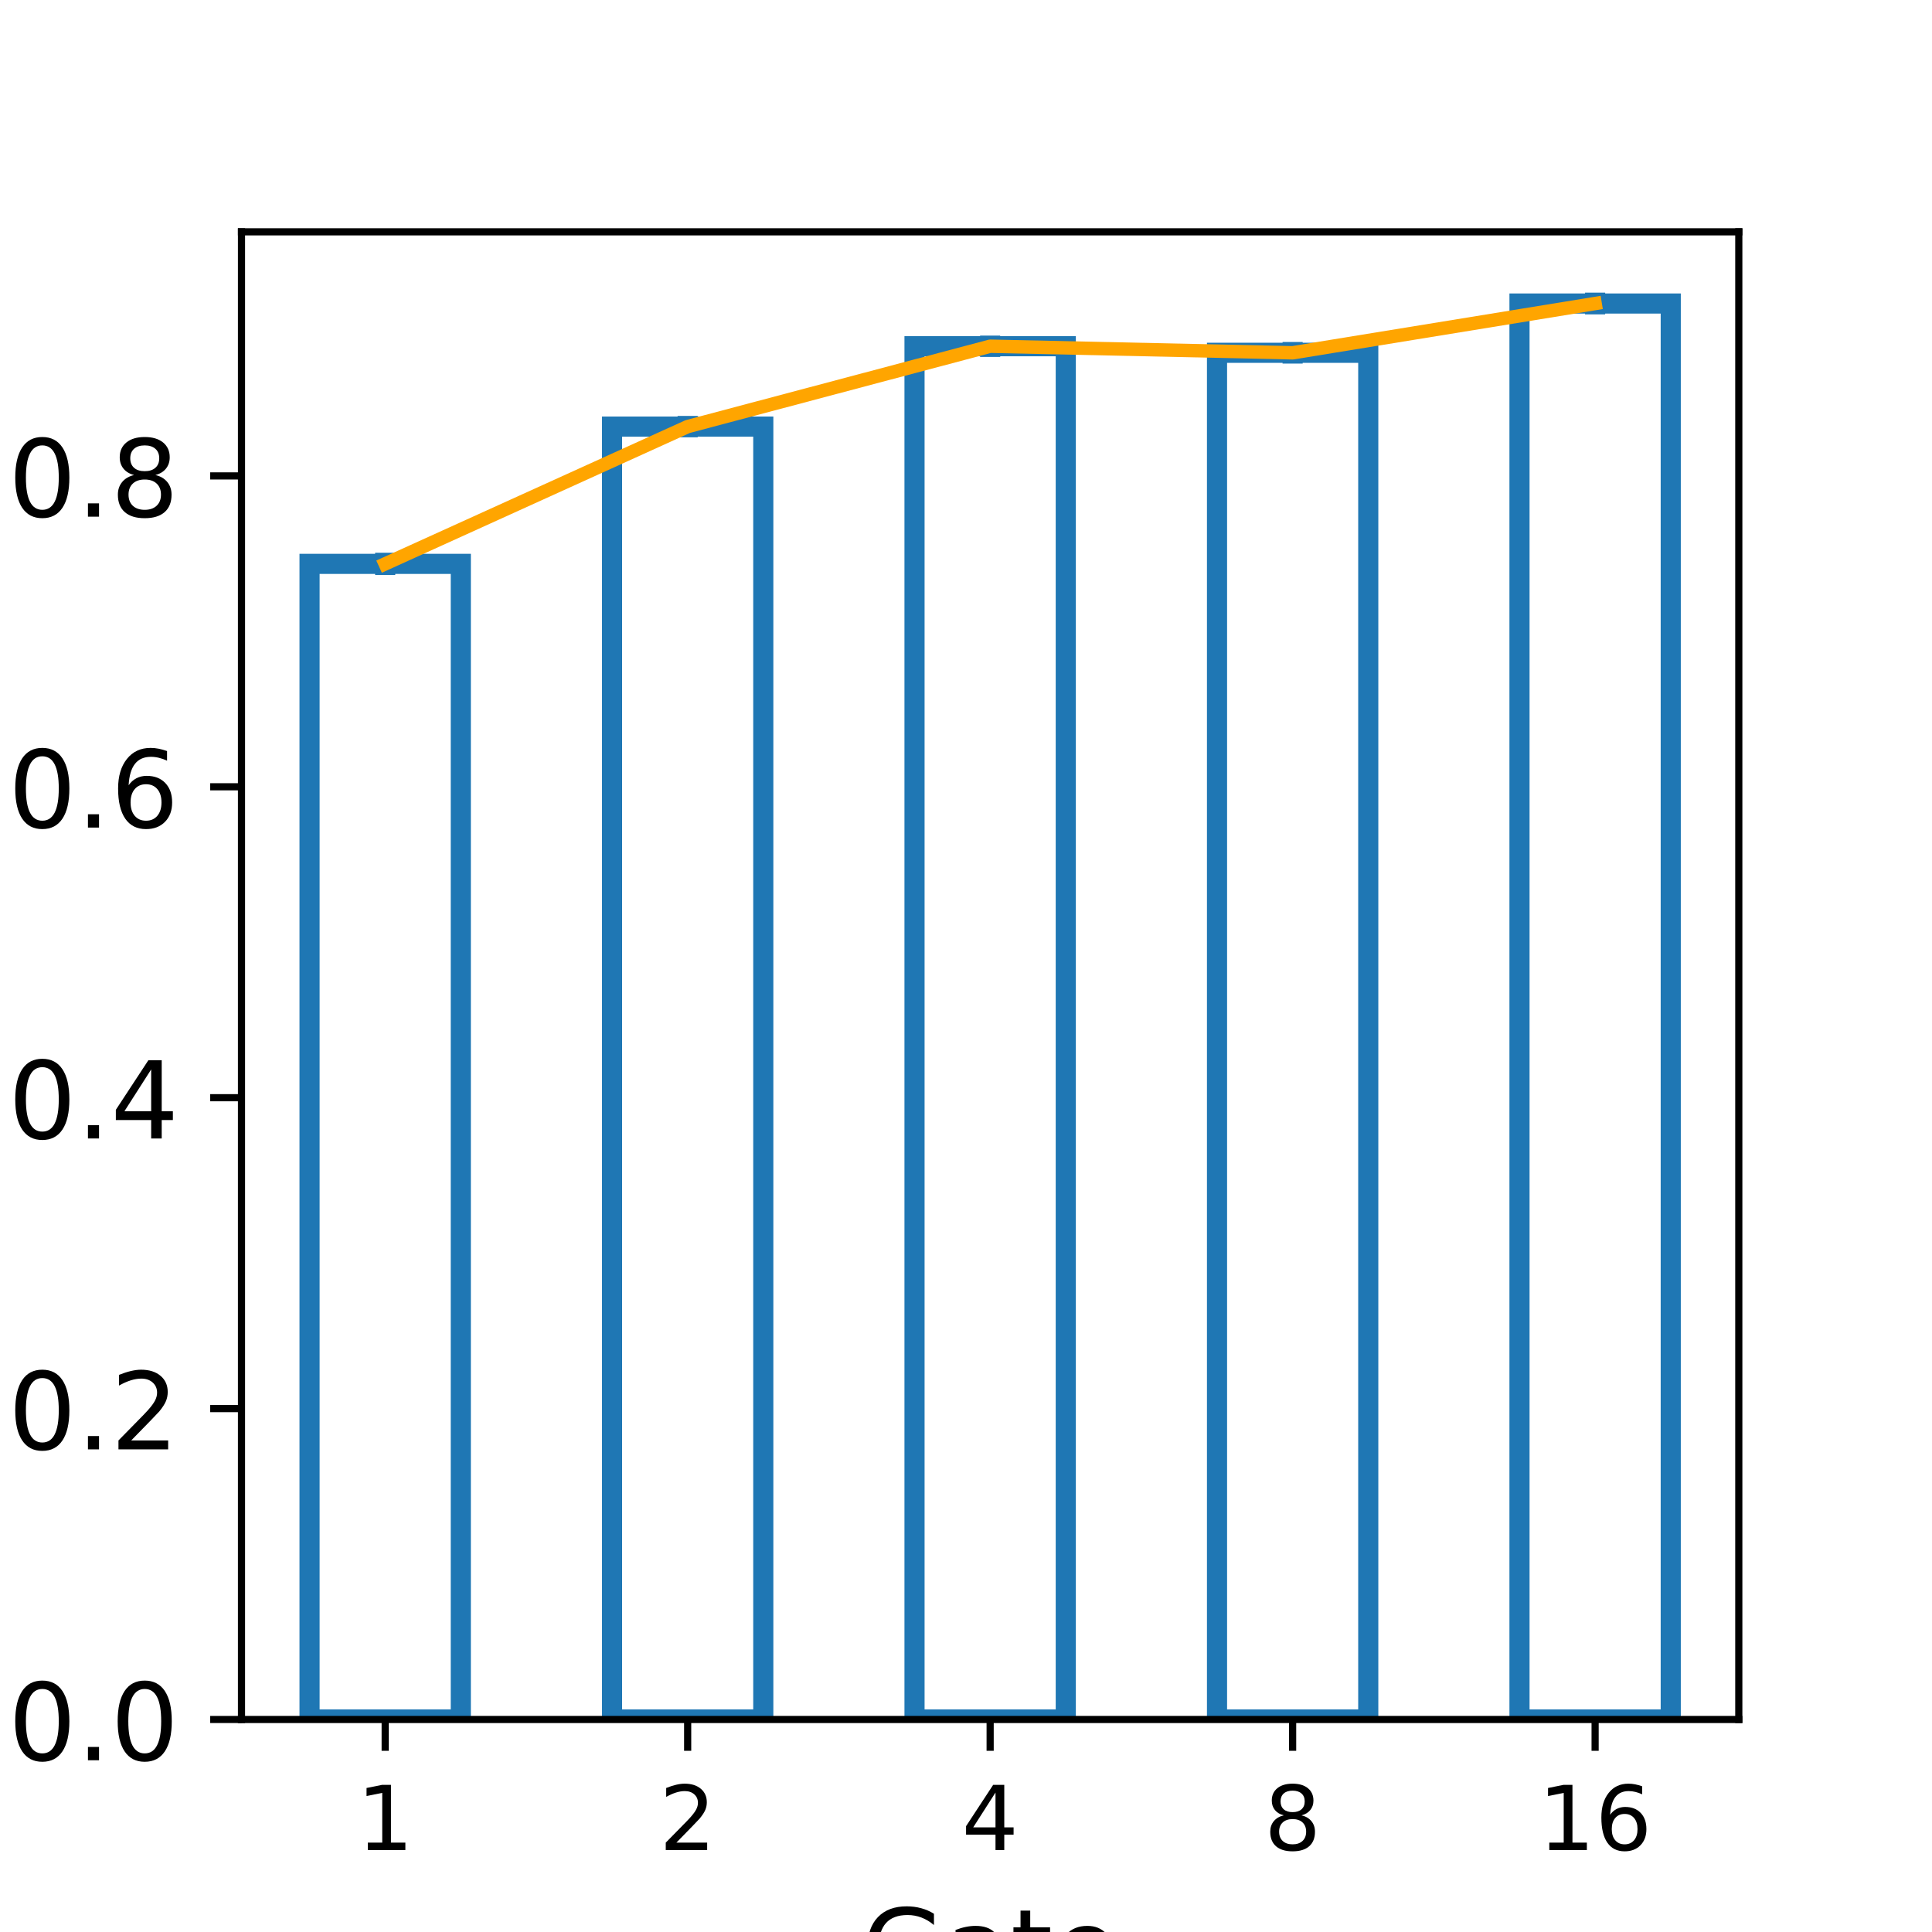
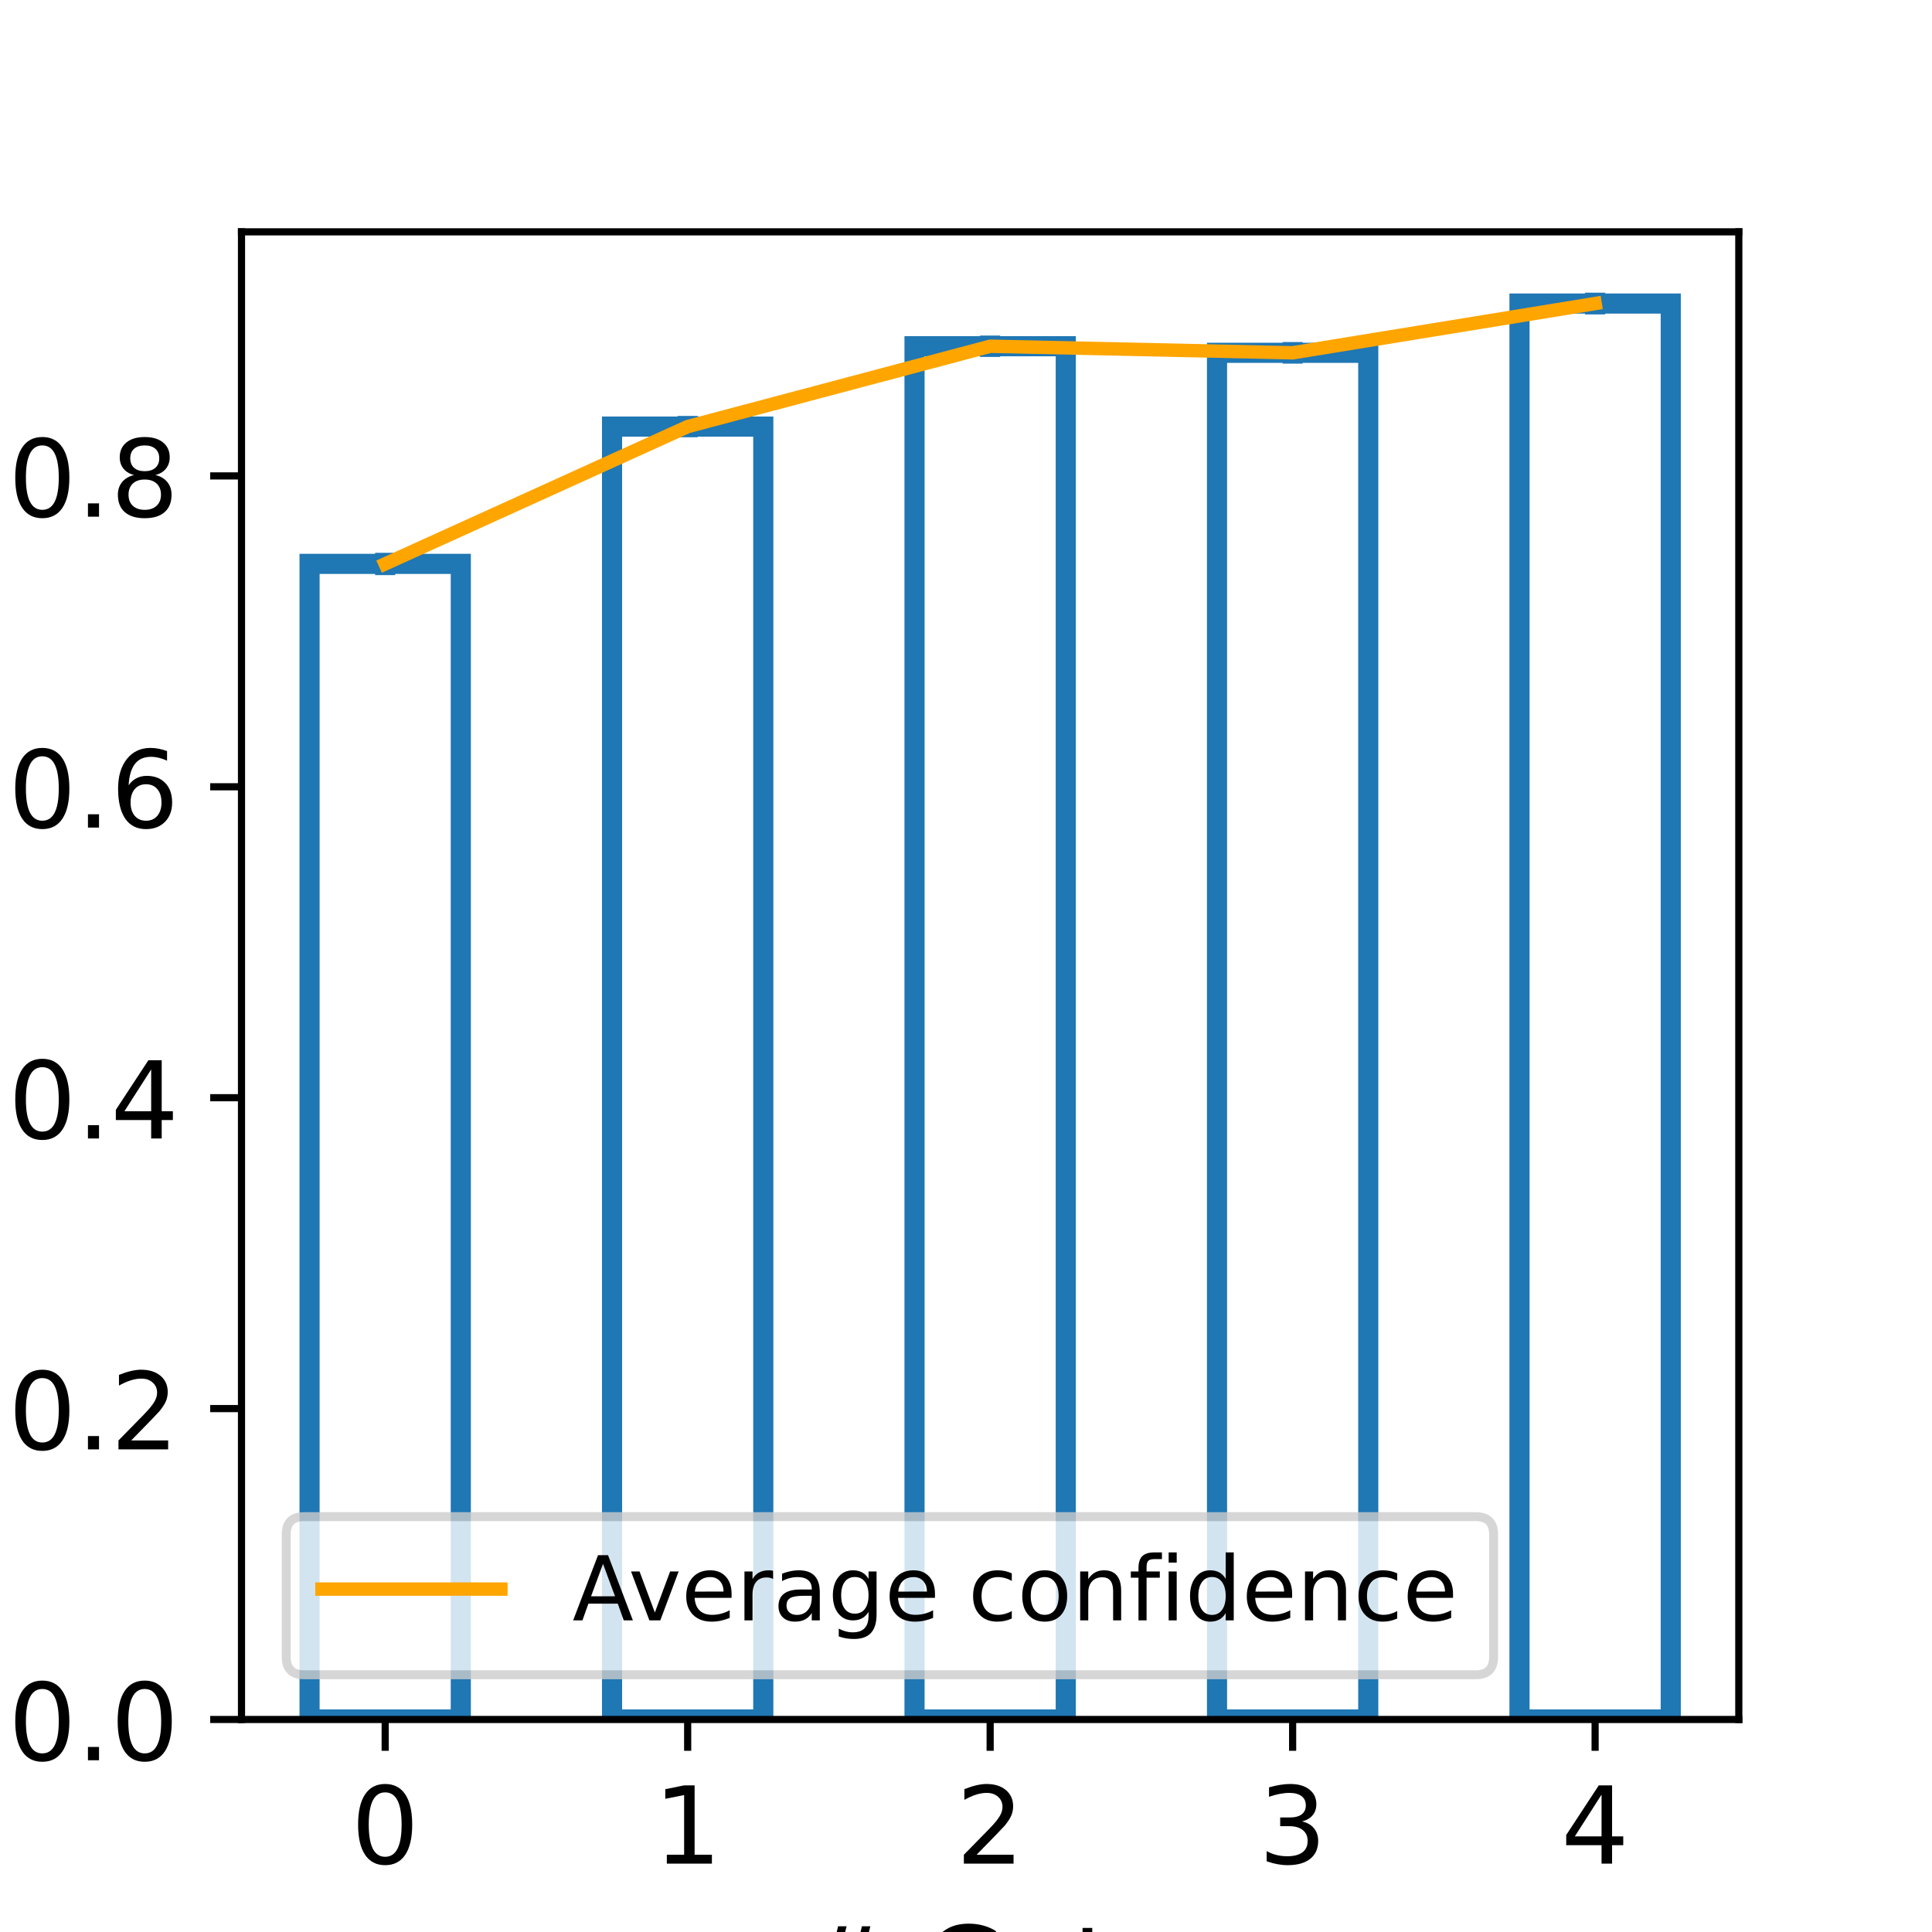
<svg xmlns="http://www.w3.org/2000/svg" xmlns:xlink="http://www.w3.org/1999/xlink" width="216pt" height="216pt" viewBox="0 0 216 216" version="1.1">
  <defs>
    <style type="text/css">*{stroke-linejoin: round; stroke-linecap: butt}</style>
  </defs>
  <g id="figure_1">
    <g id="patch_1">
      <path d="M 0 216  L 216 216  L 216 0  L 0 0  z " style="fill: #ffffff" />
    </g>
    <g id="axes_1">
      <g id="patch_2">
        <path d="M 27 192.24  L 194.4 192.24  L 194.4 25.92  L 27 25.92  z " style="fill: #ffffff" />
      </g>
      <g id="patch_3">
-         <path d="M 34.609 192.24  L 51.518 192.24  L 51.518 63.041  L 34.609 63.041  L 34.609 192.24  z " clip-path="url(#peb1f7ad42e)" style="fill: none; stroke: #1f77b4; stroke-width: 2.25; stroke-linejoin: miter" />
+         <path d="M 34.609 192.24  L 51.518 192.24  L 51.518 63.042  L 34.609 63.042  L 34.609 192.24  z " clip-path="url(#pdea6fc5666)" style="fill: none; stroke: #1f77b4; stroke-width: 2.25; stroke-linejoin: miter" />
      </g>
      <g id="patch_4">
-         <path d="M 68.427 192.24  L 85.336 192.24  L 85.336 47.693  L 68.427 47.693  L 68.427 192.24  z " clip-path="url(#peb1f7ad42e)" style="fill: none; stroke: #1f77b4; stroke-width: 2.25; stroke-linejoin: miter" />
+         <path d="M 68.427 192.24  L 85.336 192.24  L 85.336 47.694  L 68.427 47.694  L 68.427 192.24  z " clip-path="url(#pdea6fc5666)" style="fill: none; stroke: #1f77b4; stroke-width: 2.25; stroke-linejoin: miter" />
      </g>
      <g id="patch_5">
-         <path d="M 102.245 192.24  L 119.155 192.24  L 119.155 38.708  L 102.245 38.708  L 102.245 192.24  z " clip-path="url(#peb1f7ad42e)" style="fill: none; stroke: #1f77b4; stroke-width: 2.25; stroke-linejoin: miter" />
+         <path d="M 102.245 192.24  L 119.155 192.24  L 119.155 38.709  L 102.245 38.709  L 102.245 192.24  z " clip-path="url(#pdea6fc5666)" style="fill: none; stroke: #1f77b4; stroke-width: 2.25; stroke-linejoin: miter" />
      </g>
      <g id="patch_6">
-         <path d="M 136.064 192.24  L 152.973 192.24  L 152.973 39.443  L 136.064 39.443  L 136.064 192.24  z " clip-path="url(#peb1f7ad42e)" style="fill: none; stroke: #1f77b4; stroke-width: 2.25; stroke-linejoin: miter" />
+         <path d="M 136.064 192.24  L 152.973 192.24  L 152.973 39.444  L 136.064 39.444  L 136.064 192.24  z " clip-path="url(#pdea6fc5666)" style="fill: none; stroke: #1f77b4; stroke-width: 2.25; stroke-linejoin: miter" />
      </g>
      <g id="patch_7">
-         <path d="M 169.882 192.24  L 186.791 192.24  L 186.791 33.934  L 169.882 33.934  L 169.882 192.24  z " clip-path="url(#peb1f7ad42e)" style="fill: none; stroke: #1f77b4; stroke-width: 2.25; stroke-linejoin: miter" />
+         <path d="M 169.882 192.24  L 186.791 192.24  L 186.791 33.936  L 169.882 33.936  L 169.882 192.24  z " clip-path="url(#pdea6fc5666)" style="fill: none; stroke: #1f77b4; stroke-width: 2.25; stroke-linejoin: miter" />
      </g>
      <g id="PolyCollection_1">
        <defs>
-           <path id="m34c13ef5e3" d="M 43.064 -153.075  L 43.064 -152.841  L 76.882 -168.241  L 110.7 -177.221  L 144.518 -176.475  L 178.336 -181.976  L 178.336 -182.154  L 178.336 -182.154  L 144.518 -176.636  L 110.7 -177.355  L 76.882 -168.373  L 43.064 -153.075  z " style="stroke: #ffa500; stroke-opacity: 0.2" />
+           <path id="m531cecce0f" d="M 43.064 -153.077  L 43.064 -152.843  L 76.882 -168.244  L 110.7 -177.229  L 144.518 -176.476  L 178.336 -181.975  L 178.336 -182.16  L 178.336 -182.16  L 144.518 -176.638  L 110.7 -177.357  L 76.882 -168.377  L 43.064 -153.077  z " style="stroke: #ffa500; stroke-opacity: 0.2" />
        </defs>
-         <g clip-path="url(#peb1f7ad42e)">
-           <use xlink:href="#m34c13ef5e3" x="0" y="216" style="fill: #ffa500; fill-opacity: 0.2; stroke: #ffa500; stroke-opacity: 0.2" />
+         <g clip-path="url(#pdea6fc5666)">
+           <use xlink:href="#m531cecce0f" x="0" y="216" style="fill: #ffa500; fill-opacity: 0.2; stroke: #ffa500; stroke-opacity: 0.2" />
        </g>
      </g>
      <g id="matplotlib.axis_1">
        <g id="xtick_1">
          <g id="line2d_1">
            <defs>
-               <path id="m7b470f0c14" d="M 0 0  L 0 3.5  " style="stroke: #000000; stroke-width: 0.8" />
-             </defs>
-             <g>
-               <use xlink:href="#m7b470f0c14" x="43.064" y="192.24" style="stroke: #000000; stroke-width: 0.8" />
+               <path id="m704a038ce0" d="M 0 0  L 0 3.5  " style="stroke: #000000; stroke-width: 0.8" />
+             </defs>
+             <g>
+               <use xlink:href="#m704a038ce0" x="43.064" y="192.24" style="stroke: #000000; stroke-width: 0.8" />
            </g>
          </g>
          <g id="text_1">
-             <g transform="translate(39.88239 206.8384) scale(0.1 -0.1)">
-               <defs>
-                 <path id="DejaVuSans-31" d="M 794 531  L 1825 531  L 1825 4091  L 703 3866  L 703 4441  L 1819 4666  L 2450 4666  L 2450 531  L 3481 531  L 3481 0  L 794 0  L 794 531  z " transform="scale(0.015625)" />
-               </defs>
-               <use xlink:href="#DejaVuSans-31" />
+             <g transform="translate(39.24614 208.3581) scale(0.12 -0.12)">
+               <defs>
+                 <path id="DejaVuSans-30" d="M 2034 4250  Q 1547 4250 1301 3770  Q 1056 3291 1056 2328  Q 1056 1369 1301 889  Q 1547 409 2034 409  Q 2525 409 2770 889  Q 3016 1369 3016 2328  Q 3016 3291 2770 3770  Q 2525 4250 2034 4250  z M 2034 4750  Q 2819 4750 3233 4129  Q 3647 3509 3647 2328  Q 3647 1150 3233 529  Q 2819 -91 2034 -91  Q 1250 -91 836 529  Q 422 1150 422 2328  Q 422 3509 836 4129  Q 1250 4750 2034 4750  z " transform="scale(0.015625)" />
+               </defs>
+               <use xlink:href="#DejaVuSans-30" />
            </g>
          </g>
        </g>
        <g id="xtick_2">
          <g id="line2d_2">
            <g>
-               <use xlink:href="#m7b470f0c14" x="76.882" y="192.24" style="stroke: #000000; stroke-width: 0.8" />
+               <use xlink:href="#m704a038ce0" x="76.882" y="192.24" style="stroke: #000000; stroke-width: 0.8" />
            </g>
          </g>
          <g id="text_2">
-             <g transform="translate(73.70057 206.8384) scale(0.1 -0.1)">
-               <defs>
-                 <path id="DejaVuSans-32" d="M 1228 531  L 3431 531  L 3431 0  L 469 0  L 469 531  Q 828 903 1448 1529  Q 2069 2156 2228 2338  Q 2531 2678 2651 2914  Q 2772 3150 2772 3378  Q 2772 3750 2511 3984  Q 2250 4219 1831 4219  Q 1534 4219 1204 4116  Q 875 4013 500 3803  L 500 4441  Q 881 4594 1212 4672  Q 1544 4750 1819 4750  Q 2544 4750 2975 4387  Q 3406 4025 3406 3419  Q 3406 3131 3298 2873  Q 3191 2616 2906 2266  Q 2828 2175 2409 1742  Q 1991 1309 1228 531  z " transform="scale(0.015625)" />
-               </defs>
-               <use xlink:href="#DejaVuSans-32" />
+             <g transform="translate(73.06432 208.3581) scale(0.12 -0.12)">
+               <defs>
+                 <path id="DejaVuSans-31" d="M 794 531  L 1825 531  L 1825 4091  L 703 3866  L 703 4441  L 1819 4666  L 2450 4666  L 2450 531  L 3481 531  L 3481 0  L 794 0  L 794 531  z " transform="scale(0.015625)" />
+               </defs>
+               <use xlink:href="#DejaVuSans-31" />
            </g>
          </g>
        </g>
        <g id="xtick_3">
          <g id="line2d_3">
            <g>
-               <use xlink:href="#m7b470f0c14" x="110.7" y="192.24" style="stroke: #000000; stroke-width: 0.8" />
+               <use xlink:href="#m704a038ce0" x="110.7" y="192.24" style="stroke: #000000; stroke-width: 0.8" />
            </g>
          </g>
          <g id="text_3">
-             <g transform="translate(107.5187 206.8384) scale(0.1 -0.1)">
-               <defs>
-                 <path id="DejaVuSans-34" d="M 2419 4116  L 825 1625  L 2419 1625  L 2419 4116  z M 2253 4666  L 3047 4666  L 3047 1625  L 3713 1625  L 3713 1100  L 3047 1100  L 3047 0  L 2419 0  L 2419 1100  L 313 1100  L 313 1709  L 2253 4666  z " transform="scale(0.015625)" />
-               </defs>
-               <use xlink:href="#DejaVuSans-34" />
+             <g transform="translate(106.8825 208.3581) scale(0.12 -0.12)">
+               <defs>
+                 <path id="DejaVuSans-32" d="M 1228 531  L 3431 531  L 3431 0  L 469 0  L 469 531  Q 828 903 1448 1529  Q 2069 2156 2228 2338  Q 2531 2678 2651 2914  Q 2772 3150 2772 3378  Q 2772 3750 2511 3984  Q 2250 4219 1831 4219  Q 1534 4219 1204 4116  Q 875 4013 500 3803  L 500 4441  Q 881 4594 1212 4672  Q 1544 4750 1819 4750  Q 2544 4750 2975 4387  Q 3406 4025 3406 3419  Q 3406 3131 3298 2873  Q 3191 2616 2906 2266  Q 2828 2175 2409 1742  Q 1991 1309 1228 531  z " transform="scale(0.015625)" />
+               </defs>
+               <use xlink:href="#DejaVuSans-32" />
            </g>
          </g>
        </g>
        <g id="xtick_4">
          <g id="line2d_4">
            <g>
-               <use xlink:href="#m7b470f0c14" x="144.518" y="192.24" style="stroke: #000000; stroke-width: 0.8" />
+               <use xlink:href="#m704a038ce0" x="144.518" y="192.24" style="stroke: #000000; stroke-width: 0.8" />
            </g>
          </g>
          <g id="text_4">
-             <g transform="translate(141.3369 206.8384) scale(0.1 -0.1)">
-               <defs>
-                 <path id="DejaVuSans-38" d="M 2034 2216  Q 1584 2216 1326 1975  Q 1069 1734 1069 1313  Q 1069 891 1326 650  Q 1584 409 2034 409  Q 2484 409 2743 651  Q 3003 894 3003 1313  Q 3003 1734 2745 1975  Q 2488 2216 2034 2216  z M 1403 2484  Q 997 2584 770 2862  Q 544 3141 544 3541  Q 544 4100 942 4425  Q 1341 4750 2034 4750  Q 2731 4750 3128 4425  Q 3525 4100 3525 3541  Q 3525 3141 3298 2862  Q 3072 2584 2669 2484  Q 3125 2378 3379 2068  Q 3634 1759 3634 1313  Q 3634 634 3220 271  Q 2806 -91 2034 -91  Q 1263 -91 848 271  Q 434 634 434 1313  Q 434 1759 690 2068  Q 947 2378 1403 2484  z M 1172 3481  Q 1172 3119 1398 2916  Q 1625 2713 2034 2713  Q 2441 2713 2670 2916  Q 2900 3119 2900 3481  Q 2900 3844 2670 4047  Q 2441 4250 2034 4250  Q 1625 4250 1398 4047  Q 1172 3844 1172 3481  z " transform="scale(0.015625)" />
-               </defs>
-               <use xlink:href="#DejaVuSans-38" />
+             <g transform="translate(140.7007 208.3581) scale(0.12 -0.12)">
+               <defs>
+                 <path id="DejaVuSans-33" d="M 2597 2516  Q 3050 2419 3304 2112  Q 3559 1806 3559 1356  Q 3559 666 3084 287  Q 2609 -91 1734 -91  Q 1441 -91 1130 -33  Q 819 25 488 141  L 488 750  Q 750 597 1062 519  Q 1375 441 1716 441  Q 2309 441 2620 675  Q 2931 909 2931 1356  Q 2931 1769 2642 2001  Q 2353 2234 1838 2234  L 1294 2234  L 1294 2753  L 1863 2753  Q 2328 2753 2575 2939  Q 2822 3125 2822 3475  Q 2822 3834 2567 4026  Q 2313 4219 1838 4219  Q 1578 4219 1281 4162  Q 984 4106 628 3988  L 628 4550  Q 988 4650 1302 4700  Q 1616 4750 1894 4750  Q 2613 4750 3031 4423  Q 3450 4097 3450 3541  Q 3450 3153 3228 2886  Q 3006 2619 2597 2516  z " transform="scale(0.015625)" />
+               </defs>
+               <use xlink:href="#DejaVuSans-33" />
            </g>
          </g>
        </g>
        <g id="xtick_5">
          <g id="line2d_5">
            <g>
-               <use xlink:href="#m7b470f0c14" x="178.336" y="192.24" style="stroke: #000000; stroke-width: 0.8" />
+               <use xlink:href="#m704a038ce0" x="178.336" y="192.24" style="stroke: #000000; stroke-width: 0.8" />
            </g>
          </g>
          <g id="text_5">
-             <g transform="translate(171.9739 206.8384) scale(0.1 -0.1)">
-               <defs>
-                 <path id="DejaVuSans-36" d="M 2113 2584  Q 1688 2584 1439 2293  Q 1191 2003 1191 1497  Q 1191 994 1439 701  Q 1688 409 2113 409  Q 2538 409 2786 701  Q 3034 994 3034 1497  Q 3034 2003 2786 2293  Q 2538 2584 2113 2584  z M 3366 4563  L 3366 3988  Q 3128 4100 2886 4159  Q 2644 4219 2406 4219  Q 1781 4219 1451 3797  Q 1122 3375 1075 2522  Q 1259 2794 1537 2939  Q 1816 3084 2150 3084  Q 2853 3084 3261 2657  Q 3669 2231 3669 1497  Q 3669 778 3244 343  Q 2819 -91 2113 -91  Q 1303 -91 875 529  Q 447 1150 447 2328  Q 447 3434 972 4092  Q 1497 4750 2381 4750  Q 2619 4750 2861 4703  Q 3103 4656 3366 4563  z " transform="scale(0.015625)" />
-               </defs>
-               <use xlink:href="#DejaVuSans-31" />
-               <use xlink:href="#DejaVuSans-36" x="63.623" />
+             <g transform="translate(174.5189 208.3581) scale(0.12 -0.12)">
+               <defs>
+                 <path id="DejaVuSans-34" d="M 2419 4116  L 825 1625  L 2419 1625  L 2419 4116  z M 2253 4666  L 3047 4666  L 3047 1625  L 3713 1625  L 3713 1100  L 3047 1100  L 3047 0  L 2419 0  L 2419 1100  L 313 1100  L 313 1709  L 2253 4666  z " transform="scale(0.015625)" />
+               </defs>
+               <use xlink:href="#DejaVuSans-34" />
            </g>
          </g>
        </g>
        <g id="text_6">
-           <g transform="translate(96.33 222.0362) scale(0.12 -0.12)">
-             <defs>
+           <g transform="translate(89.39531 223.9719) scale(0.12 -0.12)">
+             <defs>
+               <path id="DejaVuSans-23" d="M 3272 2816  L 2363 2816  L 2100 1772  L 3016 1772  L 3272 2816  z M 2803 4594  L 2478 3297  L 3391 3297  L 3719 4594  L 4219 4594  L 3897 3297  L 4872 3297  L 4872 2816  L 3775 2816  L 3519 1772  L 4513 1772  L 4513 1294  L 3397 1294  L 3072 0  L 2572 0  L 2894 1294  L 1978 1294  L 1656 0  L 1153 0  L 1478 1294  L 494 1294  L 494 1772  L 1594 1772  L 1856 2816  L 850 2816  L 850 3297  L 1978 3297  L 2297 4594  L 2803 4594  z " transform="scale(0.015625)" />
+               <path id="DejaVuSans-20" transform="scale(0.015625)" />
              <path id="DejaVuSans-47" d="M 3809 666  L 3809 1919  L 2778 1919  L 2778 2438  L 4434 2438  L 4434 434  Q 4069 175 3628 42  Q 3188 -91 2688 -91  Q 1594 -91 976 548  Q 359 1188 359 2328  Q 359 3472 976 4111  Q 1594 4750 2688 4750  Q 3144 4750 3555 4637  Q 3966 4525 4313 4306  L 4313 3634  Q 3963 3931 3569 4081  Q 3175 4231 2741 4231  Q 1884 4231 1454 3753  Q 1025 3275 1025 2328  Q 1025 1384 1454 906  Q 1884 428 2741 428  Q 3075 428 3337 486  Q 3600 544 3809 666  z " transform="scale(0.015625)" />
              <path id="DejaVuSans-61" d="M 2194 1759  Q 1497 1759 1228 1600  Q 959 1441 959 1056  Q 959 750 1161 570  Q 1363 391 1709 391  Q 2188 391 2477 730  Q 2766 1069 2766 1631  L 2766 1759  L 2194 1759  z M 3341 1997  L 3341 0  L 2766 0  L 2766 531  Q 2569 213 2275 61  Q 1981 -91 1556 -91  Q 1019 -91 701 211  Q 384 513 384 1019  Q 384 1609 779 1909  Q 1175 2209 1959 2209  L 2766 2209  L 2766 2266  Q 2766 2663 2505 2880  Q 2244 3097 1772 3097  Q 1472 3097 1187 3025  Q 903 2953 641 2809  L 641 3341  Q 956 3463 1253 3523  Q 1550 3584 1831 3584  Q 2591 3584 2966 3190  Q 3341 2797 3341 1997  z " transform="scale(0.015625)" />
              <path id="DejaVuSans-74" d="M 1172 4494  L 1172 3500  L 2356 3500  L 2356 3053  L 1172 3053  L 1172 1153  Q 1172 725 1289 603  Q 1406 481 1766 481  L 2356 481  L 2356 0  L 1766 0  Q 1100 0 847 248  Q 594 497 594 1153  L 594 3053  L 172 3053  L 172 3500  L 594 3500  L 594 4494  L 1172 4494  z " transform="scale(0.015625)" />
              <path id="DejaVuSans-65" d="M 3597 1894  L 3597 1613  L 953 1613  Q 991 1019 1311 708  Q 1631 397 2203 397  Q 2534 397 2845 478  Q 3156 559 3463 722  L 3463 178  Q 3153 47 2828 -22  Q 2503 -91 2169 -91  Q 1331 -91 842 396  Q 353 884 353 1716  Q 353 2575 817 3079  Q 1281 3584 2069 3584  Q 2775 3584 3186 3129  Q 3597 2675 3597 1894  z M 3022 2063  Q 3016 2534 2758 2815  Q 2500 3097 2075 3097  Q 1594 3097 1305 2825  Q 1016 2553 972 2059  L 3022 2063  z " transform="scale(0.015625)" />
            </defs>
-             <use xlink:href="#DejaVuSans-47" />
-             <use xlink:href="#DejaVuSans-61" x="77.49" />
-             <use xlink:href="#DejaVuSans-74" x="138.77" />
-             <use xlink:href="#DejaVuSans-65" x="177.979" />
+             <use xlink:href="#DejaVuSans-23" />
+             <use xlink:href="#DejaVuSans-20" x="83.789" />
+             <use xlink:href="#DejaVuSans-47" x="115.576" />
+             <use xlink:href="#DejaVuSans-61" x="193.066" />
+             <use xlink:href="#DejaVuSans-74" x="254.346" />
+             <use xlink:href="#DejaVuSans-65" x="293.555" />
          </g>
        </g>
      </g>
      <g id="matplotlib.axis_2">
        <g id="ytick_1">
          <g id="line2d_6">
            <defs>
-               <path id="m1507f3e889" d="M 0 0  L -3.5 0  " style="stroke: #000000; stroke-width: 0.8" />
-             </defs>
-             <g>
-               <use xlink:href="#m1507f3e889" x="27" y="192.24" style="stroke: #000000; stroke-width: 0.8" />
+               <path id="ma494445700" d="M 0 0  L -3.5 0  " style="stroke: #000000; stroke-width: 0.8" />
+             </defs>
+             <g>
+               <use xlink:href="#ma494445700" x="27" y="192.24" style="stroke: #000000; stroke-width: 0.8" />
            </g>
          </g>
          <g id="text_7">
            <g transform="translate(0.91625 196.7991) scale(0.12 -0.12)">
              <defs>
-                 <path id="DejaVuSans-30" d="M 2034 4250  Q 1547 4250 1301 3770  Q 1056 3291 1056 2328  Q 1056 1369 1301 889  Q 1547 409 2034 409  Q 2525 409 2770 889  Q 3016 1369 3016 2328  Q 3016 3291 2770 3770  Q 2525 4250 2034 4250  z M 2034 4750  Q 2819 4750 3233 4129  Q 3647 3509 3647 2328  Q 3647 1150 3233 529  Q 2819 -91 2034 -91  Q 1250 -91 836 529  Q 422 1150 422 2328  Q 422 3509 836 4129  Q 1250 4750 2034 4750  z " transform="scale(0.015625)" />
                <path id="DejaVuSans-2e" d="M 684 794  L 1344 794  L 1344 0  L 684 0  L 684 794  z " transform="scale(0.015625)" />
              </defs>
              <use xlink:href="#DejaVuSans-30" />
              <use xlink:href="#DejaVuSans-2e" x="63.623" />
              <use xlink:href="#DejaVuSans-30" x="95.41" />
            </g>
          </g>
        </g>
        <g id="ytick_2">
          <g id="line2d_7">
            <g>
-               <use xlink:href="#m1507f3e889" x="27" y="157.482" style="stroke: #000000; stroke-width: 0.8" />
+               <use xlink:href="#ma494445700" x="27" y="157.482" style="stroke: #000000; stroke-width: 0.8" />
            </g>
          </g>
          <g id="text_8">
-             <g transform="translate(0.91625 162.0406) scale(0.12 -0.12)">
+             <g transform="translate(0.91625 162.0409) scale(0.12 -0.12)">
              <use xlink:href="#DejaVuSans-30" />
              <use xlink:href="#DejaVuSans-2e" x="63.623" />
              <use xlink:href="#DejaVuSans-32" x="95.41" />
            </g>
          </g>
        </g>
        <g id="ytick_3">
          <g id="line2d_8">
            <g>
-               <use xlink:href="#m1507f3e889" x="27" y="122.723" style="stroke: #000000; stroke-width: 0.8" />
+               <use xlink:href="#ma494445700" x="27" y="122.724" style="stroke: #000000; stroke-width: 0.8" />
            </g>
          </g>
          <g id="text_9">
-             <g transform="translate(0.91625 127.2822) scale(0.12 -0.12)">
+             <g transform="translate(0.91625 127.2828) scale(0.12 -0.12)">
              <use xlink:href="#DejaVuSans-30" />
              <use xlink:href="#DejaVuSans-2e" x="63.623" />
              <use xlink:href="#DejaVuSans-34" x="95.41" />
            </g>
          </g>
        </g>
        <g id="ytick_4">
          <g id="line2d_9">
            <g>
-               <use xlink:href="#m1507f3e889" x="27" y="87.965" style="stroke: #000000; stroke-width: 0.8" />
+               <use xlink:href="#ma494445700" x="27" y="87.966" style="stroke: #000000; stroke-width: 0.8" />
            </g>
          </g>
          <g id="text_10">
-             <g transform="translate(0.91625 92.52379) scale(0.12 -0.12)">
+             <g transform="translate(0.91625 92.52465) scale(0.12 -0.12)">
+               <defs>
+                 <path id="DejaVuSans-36" d="M 2113 2584  Q 1688 2584 1439 2293  Q 1191 2003 1191 1497  Q 1191 994 1439 701  Q 1688 409 2113 409  Q 2538 409 2786 701  Q 3034 994 3034 1497  Q 3034 2003 2786 2293  Q 2538 2584 2113 2584  z M 3366 4563  L 3366 3988  Q 3128 4100 2886 4159  Q 2644 4219 2406 4219  Q 1781 4219 1451 3797  Q 1122 3375 1075 2522  Q 1259 2794 1537 2939  Q 1816 3084 2150 3084  Q 2853 3084 3261 2657  Q 3669 2231 3669 1497  Q 3669 778 3244 343  Q 2819 -91 2113 -91  Q 1303 -91 875 529  Q 447 1150 447 2328  Q 447 3434 972 4092  Q 1497 4750 2381 4750  Q 2619 4750 2861 4703  Q 3103 4656 3366 4563  z " transform="scale(0.015625)" />
+               </defs>
              <use xlink:href="#DejaVuSans-30" />
              <use xlink:href="#DejaVuSans-2e" x="63.623" />
              <use xlink:href="#DejaVuSans-36" x="95.41" />
            </g>
          </g>
        </g>
        <g id="ytick_5">
          <g id="line2d_10">
            <g>
-               <use xlink:href="#m1507f3e889" x="27" y="53.206" style="stroke: #000000; stroke-width: 0.8" />
+               <use xlink:href="#ma494445700" x="27" y="53.207" style="stroke: #000000; stroke-width: 0.8" />
            </g>
          </g>
          <g id="text_11">
-             <g transform="translate(0.91625 57.76537) scale(0.12 -0.12)">
+             <g transform="translate(0.91625 57.76652) scale(0.12 -0.12)">
+               <defs>
+                 <path id="DejaVuSans-38" d="M 2034 2216  Q 1584 2216 1326 1975  Q 1069 1734 1069 1313  Q 1069 891 1326 650  Q 1584 409 2034 409  Q 2484 409 2743 651  Q 3003 894 3003 1313  Q 3003 1734 2745 1975  Q 2488 2216 2034 2216  z M 1403 2484  Q 997 2584 770 2862  Q 544 3141 544 3541  Q 544 4100 942 4425  Q 1341 4750 2034 4750  Q 2731 4750 3128 4425  Q 3525 4100 3525 3541  Q 3525 3141 3298 2862  Q 3072 2584 2669 2484  Q 3125 2378 3379 2068  Q 3634 1759 3634 1313  Q 3634 634 3220 271  Q 2806 -91 2034 -91  Q 1263 -91 848 271  Q 434 634 434 1313  Q 434 1759 690 2068  Q 947 2378 1403 2484  z M 1172 3481  Q 1172 3119 1398 2916  Q 1625 2713 2034 2713  Q 2441 2713 2670 2916  Q 2900 3119 2900 3481  Q 2900 3844 2670 4047  Q 2441 4250 2034 4250  Q 1625 4250 1398 4047  Q 1172 3844 1172 3481  z " transform="scale(0.015625)" />
+               </defs>
              <use xlink:href="#DejaVuSans-30" />
              <use xlink:href="#DejaVuSans-2e" x="63.623" />
              <use xlink:href="#DejaVuSans-38" x="95.41" />
            </g>
          </g>
        </g>
        <g id="text_12">
          <g transform="translate(-5.579375 142.8169) rotate(-90) scale(0.12 -0.12)">
            <defs>
              <path id="DejaVuSans-43" d="M 4122 4306  L 4122 3641  Q 3803 3938 3442 4084  Q 3081 4231 2675 4231  Q 1875 4231 1450 3742  Q 1025 3253 1025 2328  Q 1025 1406 1450 917  Q 1875 428 2675 428  Q 3081 428 3442 575  Q 3803 722 4122 1019  L 4122 359  Q 3791 134 3420 21  Q 3050 -91 2638 -91  Q 1578 -91 968 557  Q 359 1206 359 2328  Q 359 3453 968 4101  Q 1578 4750 2638 4750  Q 3056 4750 3426 4639  Q 3797 4528 4122 4306  z " transform="scale(0.015625)" />
              <path id="DejaVuSans-6f" d="M 1959 3097  Q 1497 3097 1228 2736  Q 959 2375 959 1747  Q 959 1119 1226 758  Q 1494 397 1959 397  Q 2419 397 2687 759  Q 2956 1122 2956 1747  Q 2956 2369 2687 2733  Q 2419 3097 1959 3097  z M 1959 3584  Q 2709 3584 3137 3096  Q 3566 2609 3566 1747  Q 3566 888 3137 398  Q 2709 -91 1959 -91  Q 1206 -91 779 398  Q 353 888 353 1747  Q 353 2609 779 3096  Q 1206 3584 1959 3584  z " transform="scale(0.015625)" />
              <path id="DejaVuSans-6e" d="M 3513 2113  L 3513 0  L 2938 0  L 2938 2094  Q 2938 2591 2744 2837  Q 2550 3084 2163 3084  Q 1697 3084 1428 2787  Q 1159 2491 1159 1978  L 1159 0  L 581 0  L 581 3500  L 1159 3500  L 1159 2956  Q 1366 3272 1645 3428  Q 1925 3584 2291 3584  Q 2894 3584 3203 3211  Q 3513 2838 3513 2113  z " transform="scale(0.015625)" />
              <path id="DejaVuSans-66" d="M 2375 4863  L 2375 4384  L 1825 4384  Q 1516 4384 1395 4259  Q 1275 4134 1275 3809  L 1275 3500  L 2222 3500  L 2222 3053  L 1275 3053  L 1275 0  L 697 0  L 697 3053  L 147 3053  L 147 3500  L 697 3500  L 697 3744  Q 697 4328 969 4595  Q 1241 4863 1831 4863  L 2375 4863  z " transform="scale(0.015625)" />
              <path id="DejaVuSans-69" d="M 603 3500  L 1178 3500  L 1178 0  L 603 0  L 603 3500  z M 603 4863  L 1178 4863  L 1178 4134  L 603 4134  L 603 4863  z " transform="scale(0.015625)" />
              <path id="DejaVuSans-64" d="M 2906 2969  L 2906 4863  L 3481 4863  L 3481 0  L 2906 0  L 2906 525  Q 2725 213 2448 61  Q 2172 -91 1784 -91  Q 1150 -91 751 415  Q 353 922 353 1747  Q 353 2572 751 3078  Q 1150 3584 1784 3584  Q 2172 3584 2448 3432  Q 2725 3281 2906 2969  z M 947 1747  Q 947 1113 1208 752  Q 1469 391 1925 391  Q 2381 391 2643 752  Q 2906 1113 2906 1747  Q 2906 2381 2643 2742  Q 2381 3103 1925 3103  Q 1469 3103 1208 2742  Q 947 2381 947 1747  z " transform="scale(0.015625)" />
              <path id="DejaVuSans-63" d="M 3122 3366  L 3122 2828  Q 2878 2963 2633 3030  Q 2388 3097 2138 3097  Q 1578 3097 1268 2742  Q 959 2388 959 1747  Q 959 1106 1268 751  Q 1578 397 2138 397  Q 2388 397 2633 464  Q 2878 531 3122 666  L 3122 134  Q 2881 22 2623 -34  Q 2366 -91 2075 -91  Q 1284 -91 818 406  Q 353 903 353 1747  Q 353 2603 823 3093  Q 1294 3584 2113 3584  Q 2378 3584 2631 3529  Q 2884 3475 3122 3366  z " transform="scale(0.015625)" />
            </defs>
            <use xlink:href="#DejaVuSans-43" />
            <use xlink:href="#DejaVuSans-6f" x="69.824" />
            <use xlink:href="#DejaVuSans-6e" x="131.006" />
            <use xlink:href="#DejaVuSans-66" x="194.385" />
            <use xlink:href="#DejaVuSans-69" x="229.59" />
            <use xlink:href="#DejaVuSans-64" x="257.373" />
            <use xlink:href="#DejaVuSans-65" x="320.85" />
            <use xlink:href="#DejaVuSans-6e" x="382.373" />
            <use xlink:href="#DejaVuSans-63" x="445.752" />
            <use xlink:href="#DejaVuSans-65" x="500.732" />
          </g>
        </g>
      </g>
      <g id="line2d_11">
-         <path d="M 43.064 63.158  L 43.064 62.924  " clip-path="url(#peb1f7ad42e)" style="fill: none; stroke: #1f77b4; stroke-width: 2.25; stroke-linecap: square" />
+         <path d="M 43.064 63.174  L 43.064 62.929  " clip-path="url(#pdea6fc5666)" style="fill: none; stroke: #1f77b4; stroke-width: 2.25; stroke-linecap: square" />
      </g>
      <g id="line2d_12">
-         <path d="M 76.882 47.767  L 76.882 47.625  " clip-path="url(#peb1f7ad42e)" style="fill: none; stroke: #1f77b4; stroke-width: 2.25; stroke-linecap: square" />
+         <path d="M 76.882 47.76  L 76.882 47.623  " clip-path="url(#pdea6fc5666)" style="fill: none; stroke: #1f77b4; stroke-width: 2.25; stroke-linecap: square" />
      </g>
      <g id="line2d_13">
-         <path d="M 110.7 38.78  L 110.7 38.644  " clip-path="url(#peb1f7ad42e)" style="fill: none; stroke: #1f77b4; stroke-width: 2.25; stroke-linecap: square" />
+         <path d="M 110.7 38.781  L 110.7 38.64  " clip-path="url(#pdea6fc5666)" style="fill: none; stroke: #1f77b4; stroke-width: 2.25; stroke-linecap: square" />
      </g>
      <g id="line2d_14">
-         <path d="M 144.518 39.526  L 144.518 39.362  " clip-path="url(#peb1f7ad42e)" style="fill: none; stroke: #1f77b4; stroke-width: 2.25; stroke-linecap: square" />
+         <path d="M 144.518 39.529  L 144.518 39.367  " clip-path="url(#pdea6fc5666)" style="fill: none; stroke: #1f77b4; stroke-width: 2.25; stroke-linecap: square" />
      </g>
      <g id="line2d_15">
-         <path d="M 178.336 34.021  L 178.336 33.84  " clip-path="url(#peb1f7ad42e)" style="fill: none; stroke: #1f77b4; stroke-width: 2.25; stroke-linecap: square" />
+         <path d="M 178.336 34.028  L 178.336 33.85  " clip-path="url(#pdea6fc5666)" style="fill: none; stroke: #1f77b4; stroke-width: 2.25; stroke-linecap: square" />
      </g>
      <g id="line2d_16">
-         <path d="M 43.064 63.041  L 76.882 47.693  L 110.7 38.708  L 144.518 39.443  L 178.336 33.934  " clip-path="url(#peb1f7ad42e)" style="fill: none; stroke: #ffa500; stroke-width: 1.5; stroke-linecap: square" />
+         <path d="M 43.064 63.042  L 76.882 47.694  L 110.7 38.709  L 144.518 39.444  L 178.336 33.936  " clip-path="url(#pdea6fc5666)" style="fill: none; stroke: #ffa500; stroke-width: 1.5; stroke-linecap: square" />
      </g>
      <g id="patch_8">
        <path d="M 27 192.24  L 27 25.92  " style="fill: none; stroke: #000000; stroke-width: 0.8; stroke-linejoin: miter; stroke-linecap: square" />
      </g>
      <g id="patch_9">
        <path d="M 194.4 192.24  L 194.4 25.92  " style="fill: none; stroke: #000000; stroke-width: 0.8; stroke-linejoin: miter; stroke-linecap: square" />
      </g>
      <g id="patch_10">
        <path d="M 27 192.24  L 194.4 192.24  " style="fill: none; stroke: #000000; stroke-width: 0.8; stroke-linejoin: miter; stroke-linecap: square" />
      </g>
      <g id="patch_11">
        <path d="M 27 25.92  L 194.4 25.92  " style="fill: none; stroke: #000000; stroke-width: 0.8; stroke-linejoin: miter; stroke-linecap: square" />
+       </g>
+       <g id="legend_1">
+         <g id="patch_12">
+           <path d="M 34 187.24  L 164.988 187.24  Q 166.988 187.24 166.988 185.24  L 166.988 171.562  Q 166.988 169.562 164.988 169.562  L 34 169.562  Q 32 169.562 32 171.562  L 32 185.24  Q 32 187.24 34 187.24  z " style="fill: #ffffff; opacity: 0.8; stroke: #cccccc; stroke-linejoin: miter" />
+         </g>
+         <g id="line2d_17">
+           <path d="M 36 177.66  L 46 177.66  L 56 177.66  " style="fill: none; stroke: #ffa500; stroke-width: 1.5; stroke-linecap: square" />
+         </g>
+         <g id="text_13">
+           <g transform="translate(64 181.1603) scale(0.1 -0.1)">
+             <defs>
+               <path id="DejaVuSans-41" d="M 2188 4044  L 1331 1722  L 3047 1722  L 2188 4044  z M 1831 4666  L 2547 4666  L 4325 0  L 3669 0  L 3244 1197  L 1141 1197  L 716 0  L 50 0  L 1831 4666  z " transform="scale(0.015625)" />
+               <path id="DejaVuSans-76" d="M 191 3500  L 800 3500  L 1894 563  L 2988 3500  L 3597 3500  L 2284 0  L 1503 0  L 191 3500  z " transform="scale(0.015625)" />
+               <path id="DejaVuSans-72" d="M 2631 2963  Q 2534 3019 2420 3045  Q 2306 3072 2169 3072  Q 1681 3072 1420 2755  Q 1159 2438 1159 1844  L 1159 0  L 581 0  L 581 3500  L 1159 3500  L 1159 2956  Q 1341 3275 1631 3429  Q 1922 3584 2338 3584  Q 2397 3584 2469 3576  Q 2541 3569 2628 3553  L 2631 2963  z " transform="scale(0.015625)" />
+               <path id="DejaVuSans-67" d="M 2906 1791  Q 2906 2416 2648 2759  Q 2391 3103 1925 3103  Q 1463 3103 1205 2759  Q 947 2416 947 1791  Q 947 1169 1205 825  Q 1463 481 1925 481  Q 2391 481 2648 825  Q 2906 1169 2906 1791  z M 3481 434  Q 3481 -459 3084 -895  Q 2688 -1331 1869 -1331  Q 1566 -1331 1297 -1286  Q 1028 -1241 775 -1147  L 775 -588  Q 1028 -725 1275 -790  Q 1522 -856 1778 -856  Q 2344 -856 2625 -561  Q 2906 -266 2906 331  L 2906 616  Q 2728 306 2450 153  Q 2172 0 1784 0  Q 1141 0 747 490  Q 353 981 353 1791  Q 353 2603 747 3093  Q 1141 3584 1784 3584  Q 2172 3584 2450 3431  Q 2728 3278 2906 2969  L 2906 3500  L 3481 3500  L 3481 434  z " transform="scale(0.015625)" />
+             </defs>
+             <use xlink:href="#DejaVuSans-41" />
+             <use xlink:href="#DejaVuSans-76" x="62.533" />
+             <use xlink:href="#DejaVuSans-65" x="121.713" />
+             <use xlink:href="#DejaVuSans-72" x="183.236" />
+             <use xlink:href="#DejaVuSans-61" x="224.35" />
+             <use xlink:href="#DejaVuSans-67" x="285.629" />
+             <use xlink:href="#DejaVuSans-65" x="349.105" />
+             <use xlink:href="#DejaVuSans-20" x="410.629" />
+             <use xlink:href="#DejaVuSans-63" x="442.416" />
+             <use xlink:href="#DejaVuSans-6f" x="497.396" />
+             <use xlink:href="#DejaVuSans-6e" x="558.578" />
+             <use xlink:href="#DejaVuSans-66" x="621.957" />
+             <use xlink:href="#DejaVuSans-69" x="657.162" />
+             <use xlink:href="#DejaVuSans-64" x="684.945" />
+             <use xlink:href="#DejaVuSans-65" x="748.422" />
+             <use xlink:href="#DejaVuSans-6e" x="809.945" />
+             <use xlink:href="#DejaVuSans-63" x="873.324" />
+             <use xlink:href="#DejaVuSans-65" x="928.305" />
+           </g>
+         </g>
      </g>
    </g>
  </g>
  <defs>
-     <clipPath id="peb1f7ad42e">
+     <clipPath id="pdea6fc5666">
      <rect x="27" y="25.92" width="167.4" height="166.32" />
    </clipPath>
  </defs>
</svg>
